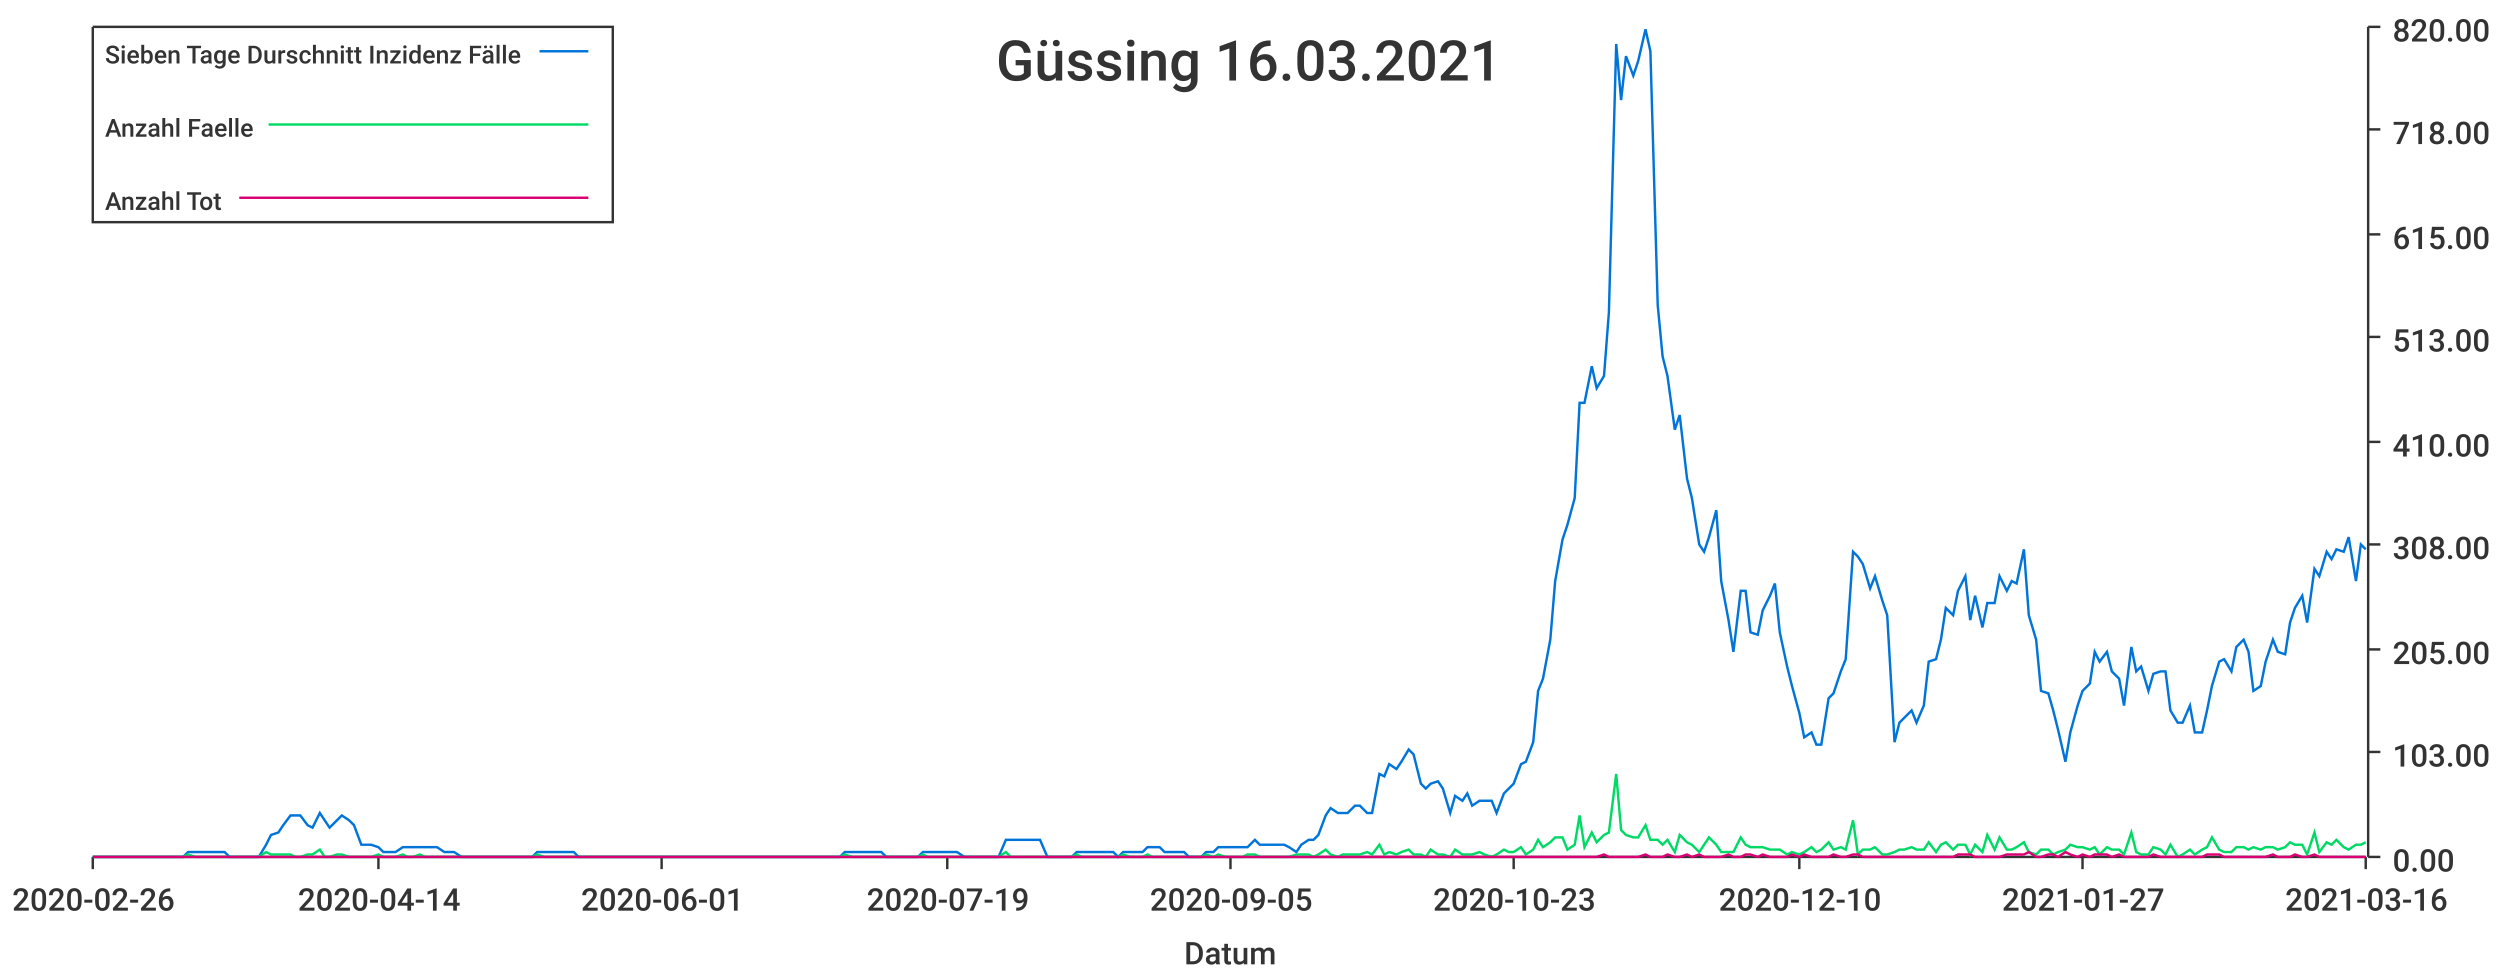
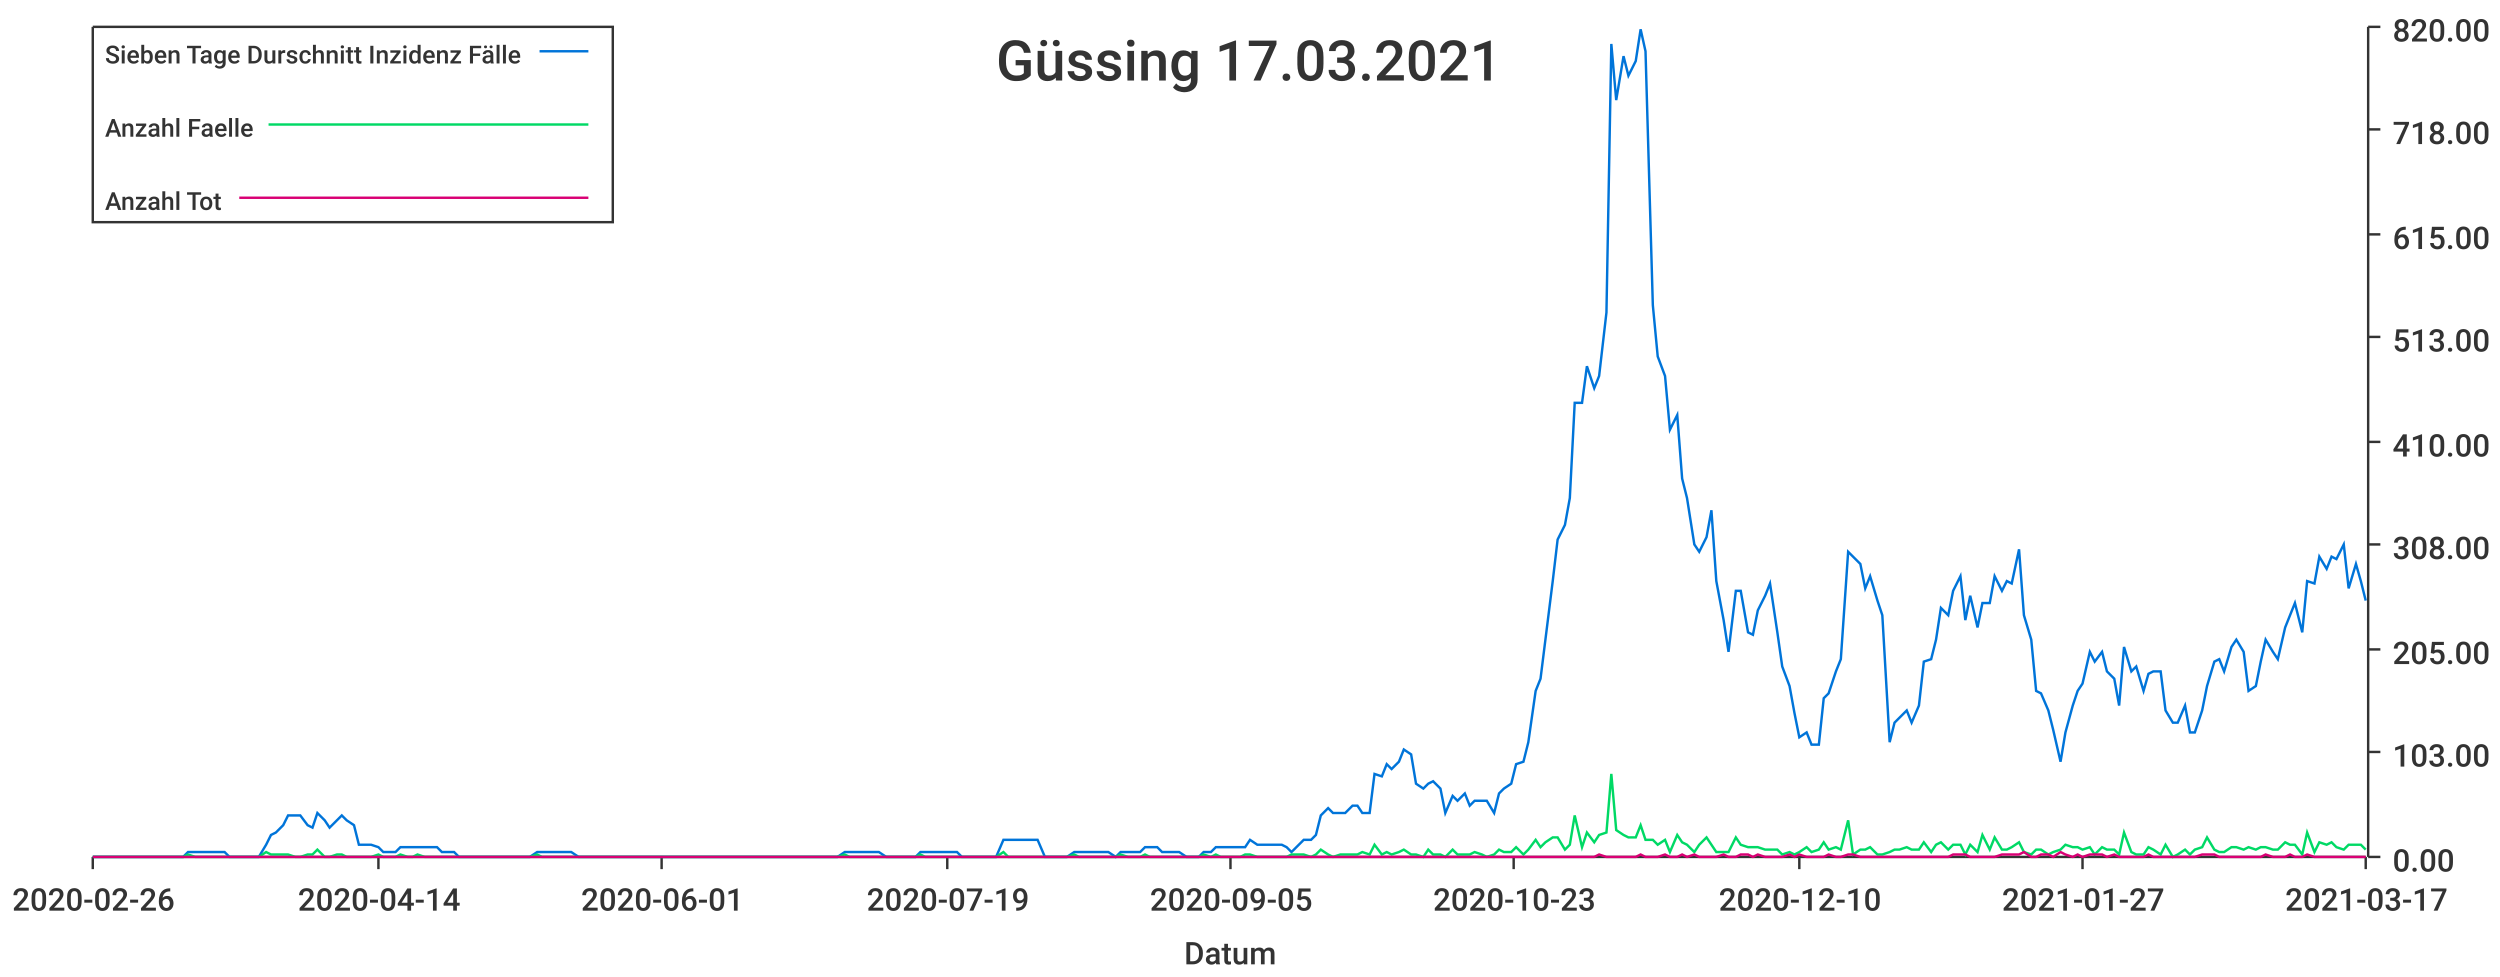
<svg xmlns="http://www.w3.org/2000/svg" width="1024" height="400">\n<path d="M 0 0 L 1024 0 L 1024 400 L 0 400 L 0 0" style="stroke-width:0;stroke:rgba(255,255,255,1.0);fill:rgba(255,255,255,1.0)" />
  <path d="M 38 11 L 969 11 L 969 351 L 38 351 L 38 11" style="stroke-width:0;stroke:rgba(255,255,255,1.0);fill:rgba(255,255,255,1.0)" />
  <path d="M 38 351 L 969 351" style="stroke-width:1;stroke:rgba(51,51,51,1.0);fill:none" />
  <path d="M 38 351 L 38 356" style="stroke-width:1;stroke:rgba(51,51,51,1.0);fill:none" />
  <text x="5" y="373" style="stroke-width:0;stroke:none;fill:rgba(51,51,51,1.0);font-size:12.8px;font-family:'Roboto Medium',sans-serif">2020-02-26</text>
  <path d="M 155 351 L 155 356" style="stroke-width:1;stroke:rgba(51,51,51,1.0);fill:none" />
  <text x="122" y="373" style="stroke-width:0;stroke:none;fill:rgba(51,51,51,1.0);font-size:12.8px;font-family:'Roboto Medium',sans-serif">2020-04-14</text>
  <path d="M 271 351 L 271 356" style="stroke-width:1;stroke:rgba(51,51,51,1.0);fill:none" />
  <text x="238" y="373" style="stroke-width:0;stroke:none;fill:rgba(51,51,51,1.0);font-size:12.8px;font-family:'Roboto Medium',sans-serif">2020-06-01</text>
  <path d="M 388 351 L 388 356" style="stroke-width:1;stroke:rgba(51,51,51,1.0);fill:none" />
  <text x="355" y="373" style="stroke-width:0;stroke:none;fill:rgba(51,51,51,1.0);font-size:12.8px;font-family:'Roboto Medium',sans-serif">2020-07-19</text>
  <path d="M 504 351 L 504 356" style="stroke-width:1;stroke:rgba(51,51,51,1.0);fill:none" />
  <text x="471" y="373" style="stroke-width:0;stroke:none;fill:rgba(51,51,51,1.0);font-size:12.8px;font-family:'Roboto Medium',sans-serif">2020-09-05</text>
  <path d="M 620 351 L 620 356" style="stroke-width:1;stroke:rgba(51,51,51,1.0);fill:none" />
  <text x="587" y="373" style="stroke-width:0;stroke:none;fill:rgba(51,51,51,1.0);font-size:12.8px;font-family:'Roboto Medium',sans-serif">2020-10-23</text>
  <path d="M 737 351 L 737 356" style="stroke-width:1;stroke:rgba(51,51,51,1.0);fill:none" />
  <text x="704" y="373" style="stroke-width:0;stroke:none;fill:rgba(51,51,51,1.0);font-size:12.8px;font-family:'Roboto Medium',sans-serif">2020-12-10</text>
  <path d="M 853 351 L 853 356" style="stroke-width:1;stroke:rgba(51,51,51,1.0);fill:none" />
  <text x="820" y="373" style="stroke-width:0;stroke:none;fill:rgba(51,51,51,1.0);font-size:12.8px;font-family:'Roboto Medium',sans-serif">2021-01-27</text>
  <path d="M 969 351 L 969 356" style="stroke-width:1;stroke:rgba(51,51,51,1.0);fill:none" />
-   <text x="936" y="373" style="stroke-width:0;stroke:none;fill:rgba(51,51,51,1.0);font-size:12.8px;font-family:'Roboto Medium',sans-serif">2021-03-16</text>
+   <text x="936" y="373" style="stroke-width:0;stroke:none;fill:rgba(51,51,51,1.0);font-size:12.8px;font-family:'Roboto Medium',sans-serif">2021-03-17</text>
  <text x="485" y="395" style="stroke-width:0;stroke:none;fill:rgba(51,51,51,1.0);font-size:12.8px;font-family:'Roboto Medium',sans-serif">Datum</text>
  <path d="M 970 351 L 970 11" style="stroke-width:1;stroke:rgba(51,51,51,1.0);fill:none" />
  <path d="M 970 351 L 975 351" style="stroke-width:1;stroke:rgba(51,51,51,1.0);fill:none" />
  <text x="980" y="357" style="stroke-width:0;stroke:none;fill:rgba(51,51,51,1.0);font-size:12.8px;font-family:'Roboto Medium',sans-serif">0.00</text>
  <path d="M 970 308 L 975 308" style="stroke-width:1;stroke:rgba(51,51,51,1.0);fill:none" />
  <text x="980" y="314" style="stroke-width:0;stroke:none;fill:rgba(51,51,51,1.0);font-size:12.8px;font-family:'Roboto Medium',sans-serif">103.00</text>
  <path d="M 970 266 L 975 266" style="stroke-width:1;stroke:rgba(51,51,51,1.0);fill:none" />
  <text x="980" y="272" style="stroke-width:0;stroke:none;fill:rgba(51,51,51,1.0);font-size:12.8px;font-family:'Roboto Medium',sans-serif">205.00</text>
  <path d="M 970 223 L 975 223" style="stroke-width:1;stroke:rgba(51,51,51,1.0);fill:none" />
  <text x="980" y="229" style="stroke-width:0;stroke:none;fill:rgba(51,51,51,1.0);font-size:12.8px;font-family:'Roboto Medium',sans-serif">308.00</text>
  <path d="M 970 181 L 975 181" style="stroke-width:1;stroke:rgba(51,51,51,1.0);fill:none" />
  <text x="980" y="187" style="stroke-width:0;stroke:none;fill:rgba(51,51,51,1.0);font-size:12.8px;font-family:'Roboto Medium',sans-serif">410.00</text>
  <path d="M 970 138 L 975 138" style="stroke-width:1;stroke:rgba(51,51,51,1.0);fill:none" />
  <text x="980" y="144" style="stroke-width:0;stroke:none;fill:rgba(51,51,51,1.0);font-size:12.8px;font-family:'Roboto Medium',sans-serif">513.00</text>
  <path d="M 970 96 L 975 96" style="stroke-width:1;stroke:rgba(51,51,51,1.0);fill:none" />
  <text x="980" y="102" style="stroke-width:0;stroke:none;fill:rgba(51,51,51,1.0);font-size:12.8px;font-family:'Roboto Medium',sans-serif">615.00</text>
  <path d="M 970 53 L 975 53" style="stroke-width:1;stroke:rgba(51,51,51,1.0);fill:none" />
  <text x="980" y="59" style="stroke-width:0;stroke:none;fill:rgba(51,51,51,1.0);font-size:12.8px;font-family:'Roboto Medium',sans-serif">718.00</text>
  <path d="M 970 11 L 975 11" style="stroke-width:1;stroke:rgba(51,51,51,1.0);fill:none" />
  <text x="980" y="17" style="stroke-width:0;stroke:none;fill:rgba(51,51,51,1.0);font-size:12.8px;font-family:'Roboto Medium',sans-serif">820.00</text>
-   <path d="M 38 351 L 41 351 L 43 351 L 46 351 L 48 351 L 51 351 L 53 351 L 55 351 L 58 351 L 60 351 L 63 351 L 65 351 L 68 351 L 70 351 L 72 351 L 75 351 L 77 349 L 80 349 L 82 349 L 85 349 L 87 349 L 89 349 L 92 349 L 94 351 L 97 351 L 99 351 L 102 351 L 104 351 L 106 351 L 109 346 L 111 342 L 114 341 L 116 338 L 119 334 L 121 334 L 123 334 L 126 338 L 128 339 L 131 333 L 133 336 L 135 339 L 138 336 L 140 334 L 143 336 L 145 338 L 148 346 L 150 346 L 152 346 L 155 347 L 157 349 L 160 349 L 162 349 L 165 347 L 167 347 L 169 347 L 172 347 L 174 347 L 177 347 L 179 347 L 182 349 L 184 349 L 186 349 L 189 351 L 191 351 L 194 351 L 196 351 L 199 351 L 201 351 L 203 351 L 206 351 L 208 351 L 211 351 L 213 351 L 215 351 L 218 351 L 220 349 L 223 349 L 225 349 L 228 349 L 230 349 L 232 349 L 235 349 L 237 351 L 240 351 L 242 351 L 245 351 L 247 351 L 249 351 L 252 351 L 254 351 L 257 351 L 259 351 L 262 351 L 264 351 L 266 351 L 269 351 L 271 351 L 274 351 L 276 351 L 279 351 L 281 351 L 283 351 L 286 351 L 288 351 L 291 351 L 293 351 L 295 351 L 298 351 L 300 351 L 303 351 L 305 351 L 308 351 L 310 351 L 312 351 L 315 351 L 317 351 L 320 351 L 322 351 L 325 351 L 327 351 L 329 351 L 332 351 L 334 351 L 337 351 L 339 351 L 342 351 L 344 351 L 346 349 L 349 349 L 351 349 L 354 349 L 356 349 L 359 349 L 361 349 L 363 351 L 366 351 L 368 351 L 371 351 L 373 351 L 376 351 L 378 349 L 380 349 L 383 349 L 385 349 L 388 349 L 390 349 L 392 349 L 395 351 L 397 351 L 400 351 L 402 351 L 405 351 L 407 351 L 409 351 L 412 344 L 414 344 L 417 344 L 419 344 L 422 344 L 424 344 L 426 344 L 429 351 L 431 351 L 434 351 L 436 351 L 439 351 L 441 349 L 443 349 L 446 349 L 448 349 L 451 349 L 453 349 L 456 349 L 458 351 L 460 349 L 463 349 L 465 349 L 468 349 L 470 347 L 472 347 L 475 347 L 477 349 L 480 349 L 482 349 L 485 349 L 487 351 L 489 351 L 492 351 L 494 349 L 497 349 L 499 347 L 502 347 L 504 347 L 506 347 L 509 347 L 511 347 L 514 344 L 516 346 L 519 346 L 521 346 L 523 346 L 526 346 L 528 347 L 531 349 L 533 346 L 536 344 L 538 344 L 540 342 L 543 334 L 545 331 L 548 333 L 550 333 L 552 333 L 555 330 L 557 330 L 560 333 L 562 333 L 565 317 L 567 318 L 569 313 L 572 315 L 574 312 L 577 307 L 579 309 L 582 321 L 584 323 L 586 321 L 589 320 L 591 323 L 594 333 L 596 326 L 599 328 L 601 325 L 603 330 L 606 328 L 608 328 L 611 328 L 613 333 L 616 325 L 618 323 L 620 321 L 623 313 L 625 312 L 628 304 L 630 283 L 632 278 L 635 262 L 637 238 L 640 221 L 642 215 L 645 204 L 647 165 L 649 165 L 652 150 L 654 159 L 657 154 L 659 128 L 662 18 L 664 41 L 666 23 L 669 31 L 671 25 L 674 12 L 676 21 L 679 125 L 681 146 L 683 154 L 686 176 L 688 170 L 691 196 L 693 204 L 696 223 L 698 226 L 700 220 L 703 209 L 705 238 L 708 254 L 710 267 L 713 242 L 715 242 L 717 259 L 720 260 L 722 250 L 725 244 L 727 239 L 729 259 L 732 273 L 734 281 L 737 292 L 739 302 L 742 300 L 744 305 L 746 305 L 749 286 L 751 284 L 754 275 L 756 270 L 759 226 L 761 228 L 763 231 L 766 241 L 768 236 L 771 246 L 773 252 L 776 304 L 778 296 L 780 294 L 783 291 L 785 296 L 788 289 L 790 271 L 793 270 L 795 262 L 797 249 L 800 252 L 802 242 L 805 236 L 807 254 L 809 244 L 812 257 L 814 247 L 817 247 L 819 236 L 822 242 L 824 238 L 826 239 L 829 225 L 831 252 L 834 262 L 836 283 L 839 284 L 841 291 L 843 299 L 846 312 L 848 300 L 851 289 L 853 283 L 856 280 L 858 267 L 860 271 L 863 267 L 865 275 L 868 278 L 870 289 L 873 265 L 875 275 L 877 273 L 880 283 L 882 276 L 885 275 L 887 275 L 889 291 L 892 296 L 894 296 L 897 289 L 899 300 L 902 300 L 904 291 L 906 281 L 909 271 L 911 270 L 914 275 L 916 265 L 919 262 L 921 267 L 923 283 L 926 281 L 928 271 L 931 262 L 933 267 L 936 268 L 938 255 L 940 249 L 943 244 L 945 255 L 948 233 L 950 236 L 953 226 L 955 229 L 957 225 L 960 226 L 962 220 L 965 238 L 967 223 L 969 225" style="stroke-width:1;stroke:rgba(0,116,217,1.0);fill:none" />
-   <path d="M 38 351 L 41 351 L 43 351 L 46 351 L 48 351 L 51 351 L 53 351 L 55 351 L 58 351 L 60 351 L 63 351 L 65 351 L 68 351 L 70 351 L 72 351 L 75 351 L 77 350 L 80 351 L 82 351 L 85 351 L 87 351 L 89 351 L 92 351 L 94 351 L 97 351 L 99 351 L 102 351 L 104 351 L 106 351 L 109 349 L 111 350 L 114 350 L 116 350 L 119 350 L 121 351 L 123 351 L 126 350 L 128 350 L 131 348 L 133 351 L 135 351 L 138 350 L 140 350 L 143 351 L 145 351 L 148 351 L 150 351 L 152 351 L 155 350 L 157 351 L 160 351 L 162 351 L 165 350 L 167 351 L 169 351 L 172 350 L 174 351 L 177 351 L 179 351 L 182 351 L 184 351 L 186 351 L 189 351 L 191 351 L 194 351 L 196 351 L 199 351 L 201 351 L 203 351 L 206 351 L 208 351 L 211 351 L 213 351 L 215 351 L 218 351 L 220 350 L 223 351 L 225 351 L 228 351 L 230 351 L 232 351 L 235 351 L 237 351 L 240 351 L 242 351 L 245 351 L 247 351 L 249 351 L 252 351 L 254 351 L 257 351 L 259 351 L 262 351 L 264 351 L 266 351 L 269 351 L 271 351 L 274 351 L 276 351 L 279 351 L 281 351 L 283 351 L 286 351 L 288 351 L 291 351 L 293 351 L 295 351 L 298 351 L 300 351 L 303 351 L 305 351 L 308 351 L 310 351 L 312 351 L 315 351 L 317 351 L 320 351 L 322 351 L 325 351 L 327 351 L 329 351 L 332 351 L 334 351 L 337 351 L 339 351 L 342 351 L 344 351 L 346 350 L 349 351 L 351 351 L 354 351 L 356 351 L 359 351 L 361 351 L 363 351 L 366 351 L 368 351 L 371 351 L 373 351 L 376 351 L 378 350 L 380 351 L 383 351 L 385 351 L 388 351 L 390 351 L 392 351 L 395 351 L 397 351 L 400 351 L 402 351 L 405 351 L 407 351 L 409 351 L 412 349 L 414 351 L 417 351 L 419 351 L 422 351 L 424 351 L 426 351 L 429 351 L 431 351 L 434 351 L 436 351 L 439 351 L 441 350 L 443 351 L 446 351 L 448 351 L 451 351 L 453 351 L 456 351 L 458 351 L 460 350 L 463 351 L 465 351 L 468 351 L 470 350 L 472 351 L 475 351 L 477 351 L 480 351 L 482 351 L 485 351 L 487 351 L 489 351 L 492 351 L 494 350 L 497 351 L 499 350 L 502 351 L 504 351 L 506 351 L 509 351 L 511 350 L 514 350 L 516 351 L 519 351 L 521 351 L 523 351 L 526 351 L 528 351 L 531 350 L 533 350 L 536 350 L 538 351 L 540 350 L 543 348 L 545 350 L 548 351 L 550 350 L 552 350 L 555 350 L 557 350 L 560 349 L 562 350 L 565 346 L 567 350 L 569 349 L 572 350 L 574 349 L 577 348 L 579 350 L 582 350 L 584 351 L 586 348 L 589 350 L 591 350 L 594 351 L 596 348 L 599 350 L 601 350 L 603 350 L 606 349 L 608 350 L 611 351 L 613 350 L 616 348 L 618 349 L 620 349 L 623 347 L 625 350 L 628 348 L 630 344 L 632 347 L 635 345 L 637 343 L 640 343 L 642 348 L 645 346 L 647 334 L 649 347 L 652 341 L 654 345 L 657 342 L 659 341 L 662 317 L 664 340 L 666 342 L 669 343 L 671 343 L 674 338 L 676 344 L 679 344 L 681 346 L 683 344 L 686 349 L 688 342 L 691 345 L 693 346 L 696 349 L 698 346 L 700 343 L 703 346 L 705 349 L 708 349 L 710 349 L 713 343 L 715 346 L 717 347 L 720 347 L 722 347 L 725 348 L 727 348 L 729 348 L 732 350 L 734 349 L 737 350 L 739 349 L 742 347 L 744 349 L 746 348 L 749 345 L 751 348 L 754 347 L 756 348 L 759 336 L 761 350 L 763 348 L 766 348 L 768 347 L 771 350 L 773 350 L 776 349 L 778 348 L 780 348 L 783 347 L 785 348 L 788 348 L 790 345 L 793 349 L 795 346 L 797 345 L 800 348 L 802 346 L 805 346 L 807 350 L 809 346 L 812 349 L 814 342 L 817 348 L 819 343 L 822 348 L 824 348 L 826 347 L 829 345 L 831 349 L 834 350 L 836 348 L 839 348 L 841 350 L 843 349 L 846 348 L 848 346 L 851 347 L 853 347 L 856 348 L 858 347 L 860 350 L 863 347 L 865 348 L 868 348 L 870 350 L 873 341 L 875 349 L 877 350 L 880 350 L 882 347 L 885 348 L 887 350 L 889 346 L 892 351 L 894 350 L 897 348 L 899 350 L 902 348 L 904 347 L 906 343 L 909 348 L 911 349 L 914 349 L 916 347 L 919 347 L 921 348 L 923 347 L 926 348 L 928 347 L 931 347 L 933 348 L 936 347 L 938 345 L 940 346 L 943 346 L 945 350 L 948 341 L 950 349 L 953 345 L 955 346 L 957 344 L 960 347 L 962 348 L 965 346 L 967 346 L 969 345" style="stroke-width:1;stroke:rgba(0,217,101,1.0);fill:none" />
-   <path d="M 38 351 L 41 351 L 43 351 L 46 351 L 48 351 L 51 351 L 53 351 L 55 351 L 58 351 L 60 351 L 63 351 L 65 351 L 68 351 L 70 351 L 72 351 L 75 351 L 77 351 L 80 351 L 82 351 L 85 351 L 87 351 L 89 351 L 92 351 L 94 351 L 97 351 L 99 351 L 102 351 L 104 351 L 106 351 L 109 351 L 111 351 L 114 351 L 116 351 L 119 351 L 121 351 L 123 351 L 126 351 L 128 351 L 131 351 L 133 351 L 135 351 L 138 351 L 140 351 L 143 351 L 145 351 L 148 351 L 150 351 L 152 351 L 155 351 L 157 351 L 160 351 L 162 351 L 165 351 L 167 351 L 169 351 L 172 351 L 174 351 L 177 351 L 179 351 L 182 351 L 184 351 L 186 351 L 189 351 L 191 351 L 194 351 L 196 351 L 199 351 L 201 351 L 203 351 L 206 351 L 208 351 L 211 351 L 213 351 L 215 351 L 218 351 L 220 351 L 223 351 L 225 351 L 228 351 L 230 351 L 232 351 L 235 351 L 237 351 L 240 351 L 242 351 L 245 351 L 247 351 L 249 351 L 252 351 L 254 351 L 257 351 L 259 351 L 262 351 L 264 351 L 266 351 L 269 351 L 271 351 L 274 351 L 276 351 L 279 351 L 281 351 L 283 351 L 286 351 L 288 351 L 291 351 L 293 351 L 295 351 L 298 351 L 300 351 L 303 351 L 305 351 L 308 351 L 310 351 L 312 351 L 315 351 L 317 351 L 320 351 L 322 351 L 325 351 L 327 351 L 329 351 L 332 351 L 334 351 L 337 351 L 339 351 L 342 351 L 344 351 L 346 351 L 349 351 L 351 351 L 354 351 L 356 351 L 359 351 L 361 351 L 363 351 L 366 351 L 368 351 L 371 351 L 373 351 L 376 351 L 378 351 L 380 351 L 383 351 L 385 351 L 388 351 L 390 351 L 392 351 L 395 351 L 397 351 L 400 351 L 402 351 L 405 351 L 407 351 L 409 351 L 412 351 L 414 351 L 417 351 L 419 351 L 422 351 L 424 351 L 426 351 L 429 351 L 431 351 L 434 351 L 436 351 L 439 351 L 441 351 L 443 351 L 446 351 L 448 351 L 451 351 L 453 351 L 456 351 L 458 351 L 460 351 L 463 351 L 465 351 L 468 351 L 470 351 L 472 351 L 475 351 L 477 351 L 480 351 L 482 351 L 485 351 L 487 351 L 489 351 L 492 351 L 494 351 L 497 351 L 499 351 L 502 351 L 504 351 L 506 351 L 509 351 L 511 351 L 514 351 L 516 351 L 519 351 L 521 351 L 523 351 L 526 351 L 528 351 L 531 351 L 533 351 L 536 351 L 538 351 L 540 351 L 543 351 L 545 351 L 548 351 L 550 351 L 552 351 L 555 351 L 557 351 L 560 351 L 562 351 L 565 351 L 567 351 L 569 351 L 572 351 L 574 351 L 577 351 L 579 351 L 582 351 L 584 351 L 586 351 L 589 351 L 591 351 L 594 351 L 596 351 L 599 351 L 601 351 L 603 351 L 606 351 L 608 351 L 611 351 L 613 351 L 616 351 L 618 351 L 620 351 L 623 351 L 625 351 L 628 351 L 630 351 L 632 351 L 635 351 L 637 351 L 640 351 L 642 351 L 645 351 L 647 351 L 649 351 L 652 351 L 654 351 L 657 350 L 659 351 L 662 351 L 664 351 L 666 351 L 669 351 L 671 351 L 674 350 L 676 351 L 679 351 L 681 351 L 683 350 L 686 351 L 688 351 L 691 350 L 693 351 L 696 350 L 698 351 L 700 351 L 703 351 L 705 351 L 708 350 L 710 351 L 713 351 L 715 350 L 717 350 L 720 351 L 722 350 L 725 351 L 727 351 L 729 351 L 732 351 L 734 350 L 737 351 L 739 350 L 742 351 L 744 351 L 746 351 L 749 351 L 751 350 L 754 351 L 756 351 L 759 350 L 761 350 L 763 351 L 766 351 L 768 351 L 771 351 L 773 351 L 776 351 L 778 351 L 780 351 L 783 351 L 785 351 L 788 351 L 790 351 L 793 351 L 795 351 L 797 351 L 800 351 L 802 350 L 805 350 L 807 350 L 809 351 L 812 351 L 814 351 L 817 351 L 819 351 L 822 350 L 824 350 L 826 350 L 829 350 L 831 349 L 834 351 L 836 351 L 839 350 L 841 350 L 843 351 L 846 349 L 848 350 L 851 351 L 853 350 L 856 351 L 858 350 L 860 350 L 863 350 L 865 351 L 868 350 L 870 351 L 873 351 L 875 351 L 877 351 L 880 351 L 882 350 L 885 351 L 887 351 L 889 351 L 892 351 L 894 351 L 897 351 L 899 351 L 902 351 L 904 350 L 906 350 L 909 350 L 911 351 L 914 351 L 916 351 L 919 351 L 921 351 L 923 351 L 926 351 L 928 351 L 931 350 L 933 351 L 936 351 L 938 351 L 940 350 L 943 351 L 945 351 L 948 350 L 950 351 L 953 351 L 955 351 L 957 351 L 960 351 L 962 351 L 965 351 L 967 351 L 969 351" style="stroke-width:1;stroke:rgba(217,0,116,1.0);fill:none" />
-   <text x="408" y="33" style="stroke-width:0;stroke:none;fill:rgba(51,51,51,1.0);font-size:23.0px;font-family:'Roboto Medium',sans-serif">Güssing 16.03.2021</text>
+   <path d="M 38 351 L 41 351 L 43 351 L 46 351 L 48 351 L 51 351 L 53 351 L 55 351 L 58 351 L 60 351 L 63 351 L 65 351 L 68 351 L 70 351 L 72 351 L 75 351 L 77 349 L 80 349 L 82 349 L 84 349 L 87 349 L 89 349 L 92 349 L 94 351 L 97 351 L 99 351 L 101 351 L 104 351 L 106 351 L 109 346 L 111 342 L 113 341 L 116 338 L 118 334 L 121 334 L 123 334 L 126 338 L 128 339 L 130 333 L 133 336 L 135 339 L 138 336 L 140 334 L 142 336 L 145 338 L 147 346 L 150 346 L 152 346 L 155 347 L 157 349 L 159 349 L 162 349 L 164 347 L 167 347 L 169 347 L 171 347 L 174 347 L 176 347 L 179 347 L 181 349 L 184 349 L 186 349 L 188 351 L 191 351 L 193 351 L 196 351 L 198 351 L 201 351 L 203 351 L 205 351 L 208 351 L 210 351 L 213 351 L 215 351 L 217 351 L 220 349 L 222 349 L 225 349 L 227 349 L 230 349 L 232 349 L 234 349 L 237 351 L 239 351 L 242 351 L 244 351 L 246 351 L 249 351 L 251 351 L 254 351 L 256 351 L 259 351 L 261 351 L 263 351 L 266 351 L 268 351 L 271 351 L 273 351 L 275 351 L 278 351 L 280 351 L 283 351 L 285 351 L 288 351 L 290 351 L 292 351 L 295 351 L 297 351 L 300 351 L 302 351 L 304 351 L 307 351 L 309 351 L 312 351 L 314 351 L 317 351 L 319 351 L 321 351 L 324 351 L 326 351 L 329 351 L 331 351 L 334 351 L 336 351 L 338 351 L 341 351 L 343 351 L 346 349 L 348 349 L 350 349 L 353 349 L 355 349 L 358 349 L 360 349 L 363 351 L 365 351 L 367 351 L 370 351 L 372 351 L 375 351 L 377 349 L 379 349 L 382 349 L 384 349 L 387 349 L 389 349 L 392 349 L 394 351 L 396 351 L 399 351 L 401 351 L 404 351 L 406 351 L 408 351 L 411 344 L 413 344 L 416 344 L 418 344 L 421 344 L 423 344 L 425 344 L 428 351 L 430 351 L 433 351 L 435 351 L 437 351 L 440 349 L 442 349 L 445 349 L 447 349 L 450 349 L 452 349 L 454 349 L 457 351 L 459 349 L 462 349 L 464 349 L 467 349 L 469 347 L 471 347 L 474 347 L 476 349 L 479 349 L 481 349 L 483 349 L 486 351 L 488 351 L 491 351 L 493 349 L 496 349 L 498 347 L 500 347 L 503 347 L 505 347 L 508 347 L 510 347 L 512 344 L 515 346 L 517 346 L 520 346 L 522 346 L 525 346 L 527 347 L 529 349 L 532 346 L 534 344 L 537 344 L 539 342 L 541 334 L 544 331 L 546 333 L 549 333 L 551 333 L 554 330 L 556 330 L 558 333 L 561 333 L 563 317 L 566 318 L 568 313 L 570 315 L 573 312 L 575 307 L 578 309 L 580 321 L 583 323 L 585 321 L 587 320 L 590 323 L 592 333 L 595 326 L 597 328 L 600 325 L 602 330 L 604 328 L 607 328 L 609 328 L 612 333 L 614 325 L 616 323 L 619 321 L 621 313 L 624 312 L 626 304 L 629 283 L 631 278 L 633 262 L 636 238 L 638 221 L 641 215 L 643 204 L 645 165 L 648 165 L 650 150 L 653 159 L 655 154 L 658 128 L 660 18 L 662 41 L 665 23 L 667 31 L 670 25 L 672 12 L 674 21 L 677 125 L 679 146 L 682 154 L 684 176 L 687 170 L 689 196 L 691 204 L 694 223 L 696 226 L 699 220 L 701 209 L 703 238 L 706 254 L 708 267 L 711 242 L 713 242 L 716 259 L 718 260 L 720 250 L 723 244 L 725 239 L 728 259 L 730 273 L 733 281 L 735 292 L 737 302 L 740 300 L 742 305 L 745 305 L 747 286 L 749 284 L 752 275 L 754 270 L 757 226 L 759 228 L 762 231 L 764 241 L 766 236 L 769 246 L 771 252 L 774 304 L 776 296 L 778 294 L 781 291 L 783 296 L 786 289 L 788 271 L 791 270 L 793 262 L 795 249 L 798 252 L 800 242 L 803 236 L 805 254 L 807 244 L 810 257 L 812 247 L 815 247 L 817 236 L 820 242 L 822 238 L 824 239 L 827 225 L 829 252 L 832 262 L 834 283 L 836 284 L 839 291 L 841 299 L 844 312 L 846 300 L 849 289 L 851 283 L 853 280 L 856 267 L 858 271 L 861 267 L 863 275 L 866 278 L 868 289 L 870 265 L 873 275 L 875 273 L 878 283 L 880 276 L 882 275 L 885 275 L 887 291 L 890 296 L 892 296 L 895 289 L 897 300 L 899 300 L 902 291 L 904 281 L 907 271 L 909 270 L 911 275 L 914 265 L 916 262 L 919 267 L 921 283 L 924 281 L 926 271 L 928 262 L 931 267 L 933 270 L 936 257 L 938 252 L 940 247 L 943 259 L 945 238 L 948 239 L 950 228 L 953 233 L 955 228 L 957 229 L 960 223 L 962 241 L 965 231 L 967 238 L 969 246" style="stroke-width:1;stroke:rgba(0,116,217,1.0);fill:none" />
+   <path d="M 38 351 L 41 351 L 43 351 L 46 351 L 48 351 L 51 351 L 53 351 L 55 351 L 58 351 L 60 351 L 63 351 L 65 351 L 68 351 L 70 351 L 72 351 L 75 351 L 77 350 L 80 351 L 82 351 L 84 351 L 87 351 L 89 351 L 92 351 L 94 351 L 97 351 L 99 351 L 101 351 L 104 351 L 106 351 L 109 349 L 111 350 L 113 350 L 116 350 L 118 350 L 121 351 L 123 351 L 126 350 L 128 350 L 130 348 L 133 351 L 135 351 L 138 350 L 140 350 L 142 351 L 145 351 L 147 351 L 150 351 L 152 351 L 155 350 L 157 351 L 159 351 L 162 351 L 164 350 L 167 351 L 169 351 L 171 350 L 174 351 L 176 351 L 179 351 L 181 351 L 184 351 L 186 351 L 188 351 L 191 351 L 193 351 L 196 351 L 198 351 L 201 351 L 203 351 L 205 351 L 208 351 L 210 351 L 213 351 L 215 351 L 217 351 L 220 350 L 222 351 L 225 351 L 227 351 L 230 351 L 232 351 L 234 351 L 237 351 L 239 351 L 242 351 L 244 351 L 246 351 L 249 351 L 251 351 L 254 351 L 256 351 L 259 351 L 261 351 L 263 351 L 266 351 L 268 351 L 271 351 L 273 351 L 275 351 L 278 351 L 280 351 L 283 351 L 285 351 L 288 351 L 290 351 L 292 351 L 295 351 L 297 351 L 300 351 L 302 351 L 304 351 L 307 351 L 309 351 L 312 351 L 314 351 L 317 351 L 319 351 L 321 351 L 324 351 L 326 351 L 329 351 L 331 351 L 334 351 L 336 351 L 338 351 L 341 351 L 343 351 L 346 350 L 348 351 L 350 351 L 353 351 L 355 351 L 358 351 L 360 351 L 363 351 L 365 351 L 367 351 L 370 351 L 372 351 L 375 351 L 377 350 L 379 351 L 382 351 L 384 351 L 387 351 L 389 351 L 392 351 L 394 351 L 396 351 L 399 351 L 401 351 L 404 351 L 406 351 L 408 351 L 411 349 L 413 351 L 416 351 L 418 351 L 421 351 L 423 351 L 425 351 L 428 351 L 430 351 L 433 351 L 435 351 L 437 351 L 440 350 L 442 351 L 445 351 L 447 351 L 450 351 L 452 351 L 454 351 L 457 351 L 459 350 L 462 351 L 464 351 L 467 351 L 469 350 L 471 351 L 474 351 L 476 351 L 479 351 L 481 351 L 483 351 L 486 351 L 488 351 L 491 351 L 493 350 L 496 351 L 498 350 L 500 351 L 503 351 L 505 351 L 508 351 L 510 350 L 512 350 L 515 351 L 517 351 L 520 351 L 522 351 L 525 351 L 527 351 L 529 350 L 532 350 L 534 350 L 537 351 L 539 350 L 541 348 L 544 350 L 546 351 L 549 350 L 551 350 L 554 350 L 556 350 L 558 349 L 561 350 L 563 346 L 566 350 L 568 349 L 570 350 L 573 349 L 575 348 L 578 350 L 580 350 L 583 351 L 585 348 L 587 350 L 590 350 L 592 351 L 595 348 L 597 350 L 600 350 L 602 350 L 604 349 L 607 350 L 609 351 L 612 350 L 614 348 L 616 349 L 619 349 L 621 347 L 624 350 L 626 348 L 629 344 L 631 347 L 633 345 L 636 343 L 638 343 L 641 348 L 643 346 L 645 334 L 648 347 L 650 341 L 653 345 L 655 342 L 658 341 L 660 317 L 662 340 L 665 342 L 667 343 L 670 343 L 672 338 L 674 344 L 677 344 L 679 346 L 682 344 L 684 349 L 687 342 L 689 345 L 691 346 L 694 349 L 696 346 L 699 343 L 701 346 L 703 349 L 706 349 L 708 349 L 711 343 L 713 346 L 716 347 L 718 347 L 720 347 L 723 348 L 725 348 L 728 348 L 730 350 L 733 349 L 735 350 L 737 349 L 740 347 L 742 349 L 745 348 L 747 345 L 749 348 L 752 347 L 754 348 L 757 336 L 759 350 L 762 348 L 764 348 L 766 347 L 769 350 L 771 350 L 774 349 L 776 348 L 778 348 L 781 347 L 783 348 L 786 348 L 788 345 L 791 349 L 793 346 L 795 345 L 798 348 L 800 346 L 803 346 L 805 350 L 807 346 L 810 349 L 812 342 L 815 348 L 817 343 L 820 348 L 822 348 L 824 347 L 827 345 L 829 349 L 832 350 L 834 348 L 836 348 L 839 350 L 841 349 L 844 348 L 846 346 L 849 347 L 851 347 L 853 348 L 856 347 L 858 350 L 861 347 L 863 348 L 866 348 L 868 350 L 870 341 L 873 349 L 875 350 L 878 350 L 880 347 L 882 348 L 885 350 L 887 346 L 890 351 L 892 350 L 895 348 L 897 350 L 899 348 L 902 347 L 904 343 L 907 348 L 909 349 L 911 349 L 914 347 L 916 347 L 919 348 L 921 347 L 924 348 L 926 347 L 928 347 L 931 348 L 933 348 L 936 345 L 938 346 L 940 346 L 943 350 L 945 341 L 948 349 L 950 345 L 953 346 L 955 345 L 957 347 L 960 348 L 962 346 L 965 346 L 967 346 L 969 348" style="stroke-width:1;stroke:rgba(0,217,101,1.0);fill:none" />
+   <path d="M 38 351 L 41 351 L 43 351 L 46 351 L 48 351 L 51 351 L 53 351 L 55 351 L 58 351 L 60 351 L 63 351 L 65 351 L 68 351 L 70 351 L 72 351 L 75 351 L 77 351 L 80 351 L 82 351 L 84 351 L 87 351 L 89 351 L 92 351 L 94 351 L 97 351 L 99 351 L 101 351 L 104 351 L 106 351 L 109 351 L 111 351 L 113 351 L 116 351 L 118 351 L 121 351 L 123 351 L 126 351 L 128 351 L 130 351 L 133 351 L 135 351 L 138 351 L 140 351 L 142 351 L 145 351 L 147 351 L 150 351 L 152 351 L 155 351 L 157 351 L 159 351 L 162 351 L 164 351 L 167 351 L 169 351 L 171 351 L 174 351 L 176 351 L 179 351 L 181 351 L 184 351 L 186 351 L 188 351 L 191 351 L 193 351 L 196 351 L 198 351 L 201 351 L 203 351 L 205 351 L 208 351 L 210 351 L 213 351 L 215 351 L 217 351 L 220 351 L 222 351 L 225 351 L 227 351 L 230 351 L 232 351 L 234 351 L 237 351 L 239 351 L 242 351 L 244 351 L 246 351 L 249 351 L 251 351 L 254 351 L 256 351 L 259 351 L 261 351 L 263 351 L 266 351 L 268 351 L 271 351 L 273 351 L 275 351 L 278 351 L 280 351 L 283 351 L 285 351 L 288 351 L 290 351 L 292 351 L 295 351 L 297 351 L 300 351 L 302 351 L 304 351 L 307 351 L 309 351 L 312 351 L 314 351 L 317 351 L 319 351 L 321 351 L 324 351 L 326 351 L 329 351 L 331 351 L 334 351 L 336 351 L 338 351 L 341 351 L 343 351 L 346 351 L 348 351 L 350 351 L 353 351 L 355 351 L 358 351 L 360 351 L 363 351 L 365 351 L 367 351 L 370 351 L 372 351 L 375 351 L 377 351 L 379 351 L 382 351 L 384 351 L 387 351 L 389 351 L 392 351 L 394 351 L 396 351 L 399 351 L 401 351 L 404 351 L 406 351 L 408 351 L 411 351 L 413 351 L 416 351 L 418 351 L 421 351 L 423 351 L 425 351 L 428 351 L 430 351 L 433 351 L 435 351 L 437 351 L 440 351 L 442 351 L 445 351 L 447 351 L 450 351 L 452 351 L 454 351 L 457 351 L 459 351 L 462 351 L 464 351 L 467 351 L 469 351 L 471 351 L 474 351 L 476 351 L 479 351 L 481 351 L 483 351 L 486 351 L 488 351 L 491 351 L 493 351 L 496 351 L 498 351 L 500 351 L 503 351 L 505 351 L 508 351 L 510 351 L 512 351 L 515 351 L 517 351 L 520 351 L 522 351 L 525 351 L 527 351 L 529 351 L 532 351 L 534 351 L 537 351 L 539 351 L 541 351 L 544 351 L 546 351 L 549 351 L 551 351 L 554 351 L 556 351 L 558 351 L 561 351 L 563 351 L 566 351 L 568 351 L 570 351 L 573 351 L 575 351 L 578 351 L 580 351 L 583 351 L 585 351 L 587 351 L 590 351 L 592 351 L 595 351 L 597 351 L 600 351 L 602 351 L 604 351 L 607 351 L 609 351 L 612 351 L 614 351 L 616 351 L 619 351 L 621 351 L 624 351 L 626 351 L 629 351 L 631 351 L 633 351 L 636 351 L 638 351 L 641 351 L 643 351 L 645 351 L 648 351 L 650 351 L 653 351 L 655 350 L 658 351 L 660 351 L 662 351 L 665 351 L 667 351 L 670 351 L 672 350 L 674 351 L 677 351 L 679 351 L 682 350 L 684 351 L 687 351 L 689 350 L 691 351 L 694 350 L 696 351 L 699 351 L 701 351 L 703 351 L 706 350 L 708 351 L 711 351 L 713 350 L 716 350 L 718 351 L 720 350 L 723 351 L 725 351 L 728 351 L 730 351 L 733 350 L 735 351 L 737 350 L 740 351 L 742 351 L 745 351 L 747 351 L 749 350 L 752 351 L 754 351 L 757 350 L 759 350 L 762 351 L 764 351 L 766 351 L 769 351 L 771 351 L 774 351 L 776 351 L 778 351 L 781 351 L 783 351 L 786 351 L 788 351 L 791 351 L 793 351 L 795 351 L 798 351 L 800 350 L 803 350 L 805 350 L 807 351 L 810 351 L 812 351 L 815 351 L 817 351 L 820 350 L 822 350 L 824 350 L 827 350 L 829 349 L 832 351 L 834 351 L 836 350 L 839 350 L 841 351 L 844 349 L 846 350 L 849 351 L 851 350 L 853 351 L 856 350 L 858 350 L 861 350 L 863 351 L 866 350 L 868 351 L 870 351 L 873 351 L 875 351 L 878 351 L 880 350 L 882 351 L 885 351 L 887 351 L 890 351 L 892 351 L 895 351 L 897 351 L 899 351 L 902 350 L 904 350 L 907 350 L 909 351 L 911 351 L 914 351 L 916 351 L 919 351 L 921 351 L 924 351 L 926 351 L 928 350 L 931 351 L 933 351 L 936 351 L 938 350 L 940 351 L 943 351 L 945 350 L 948 351 L 950 351 L 953 351 L 955 351 L 957 351 L 960 351 L 962 351 L 965 351 L 967 351 L 969 351" style="stroke-width:1;stroke:rgba(217,0,116,1.0);fill:none" />
+   <text x="408" y="33" style="stroke-width:0;stroke:none;fill:rgba(51,51,51,1.0);font-size:23.0px;font-family:'Roboto Medium',sans-serif">Güssing 17.03.2021</text>
  <path d="M 38 11 L 251 11 L 251 91 L 38 91 L 38 11" style="stroke-width:1;stroke:rgba(51,51,51,1.0);fill:rgba(255,255,255,1.0)" />
  <text x="43" y="26" style="stroke-width:0;stroke:none;fill:rgba(51,51,51,1.0);font-size:10.2px;font-family:'Roboto Medium',sans-serif">Sieben Tage Durschnitt Inzidenz Fälle</text>
  <path d="M 221 21 L 241 21" style="stroke-width:1;stroke:rgba(0,116,217,1.0);fill:none" />
  <text x="43" y="56" style="stroke-width:0;stroke:none;fill:rgba(51,51,51,1.0);font-size:10.2px;font-family:'Roboto Medium',sans-serif">Anzahl Faelle</text>
  <path d="M 110 51 L 241 51" style="stroke-width:1;stroke:rgba(0,217,101,1.0);fill:none" />
  <text x="43" y="86" style="stroke-width:0;stroke:none;fill:rgba(51,51,51,1.0);font-size:10.2px;font-family:'Roboto Medium',sans-serif">Anzahl Tot</text>
  <path d="M 98 81 L 241 81" style="stroke-width:1;stroke:rgba(217,0,116,1.0);fill:none" />
</svg>
